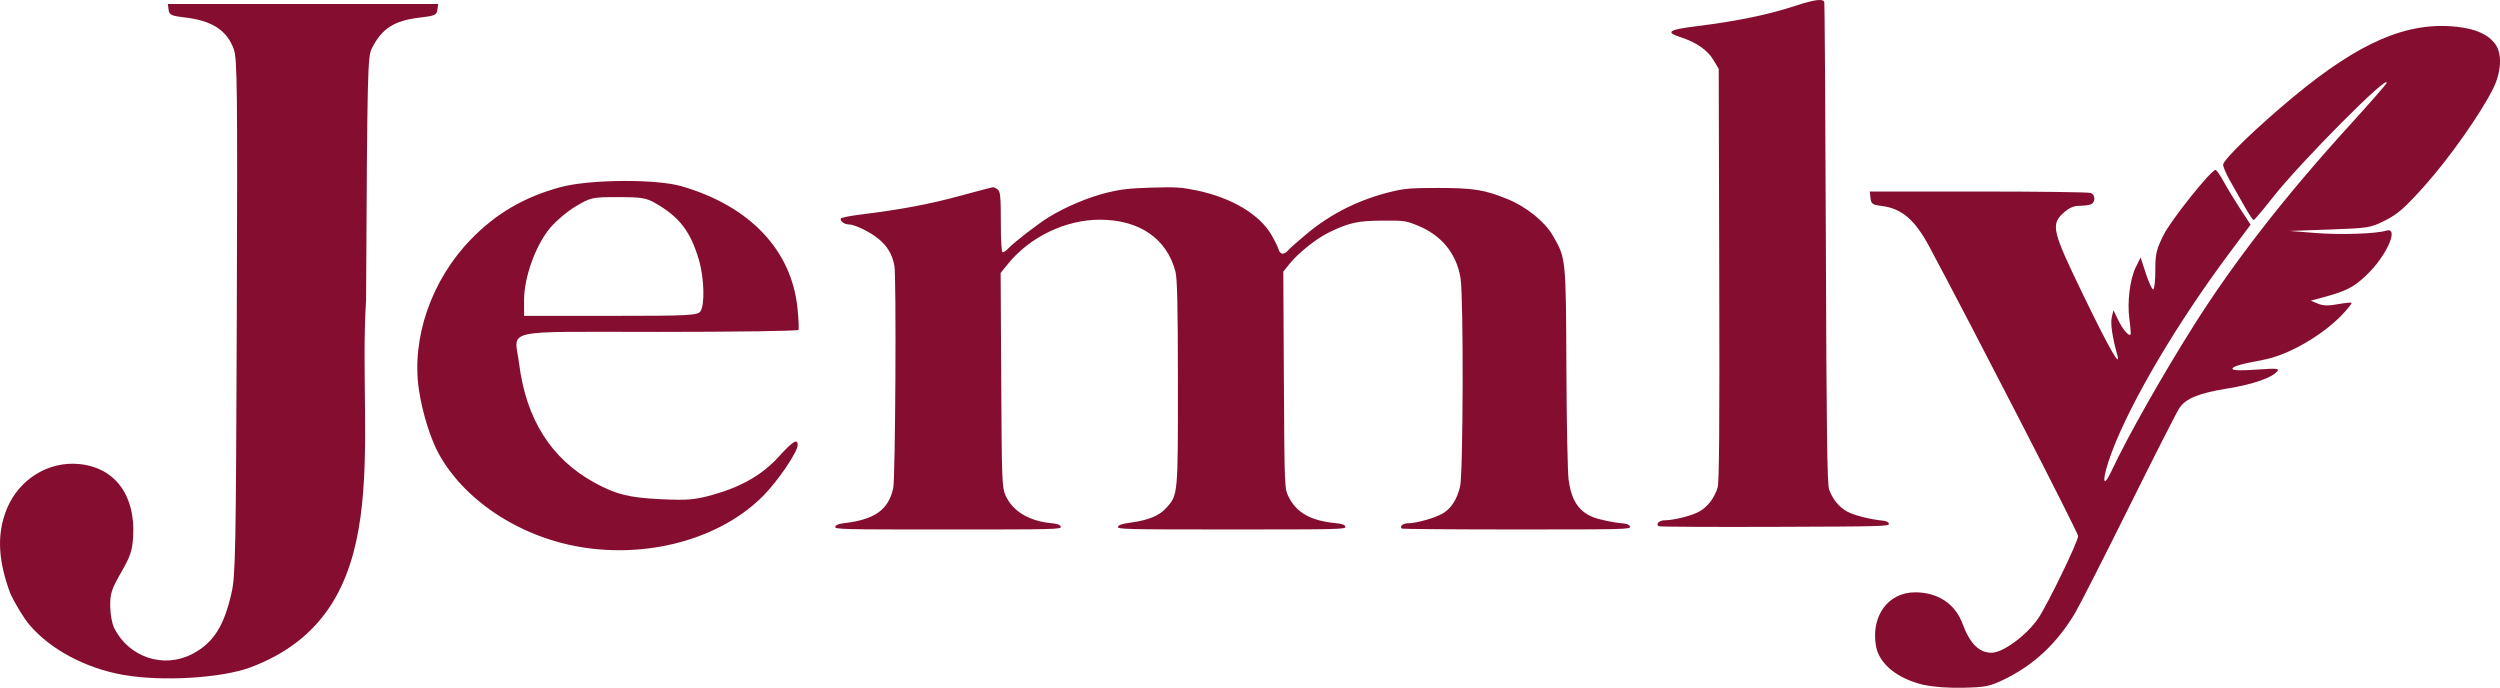
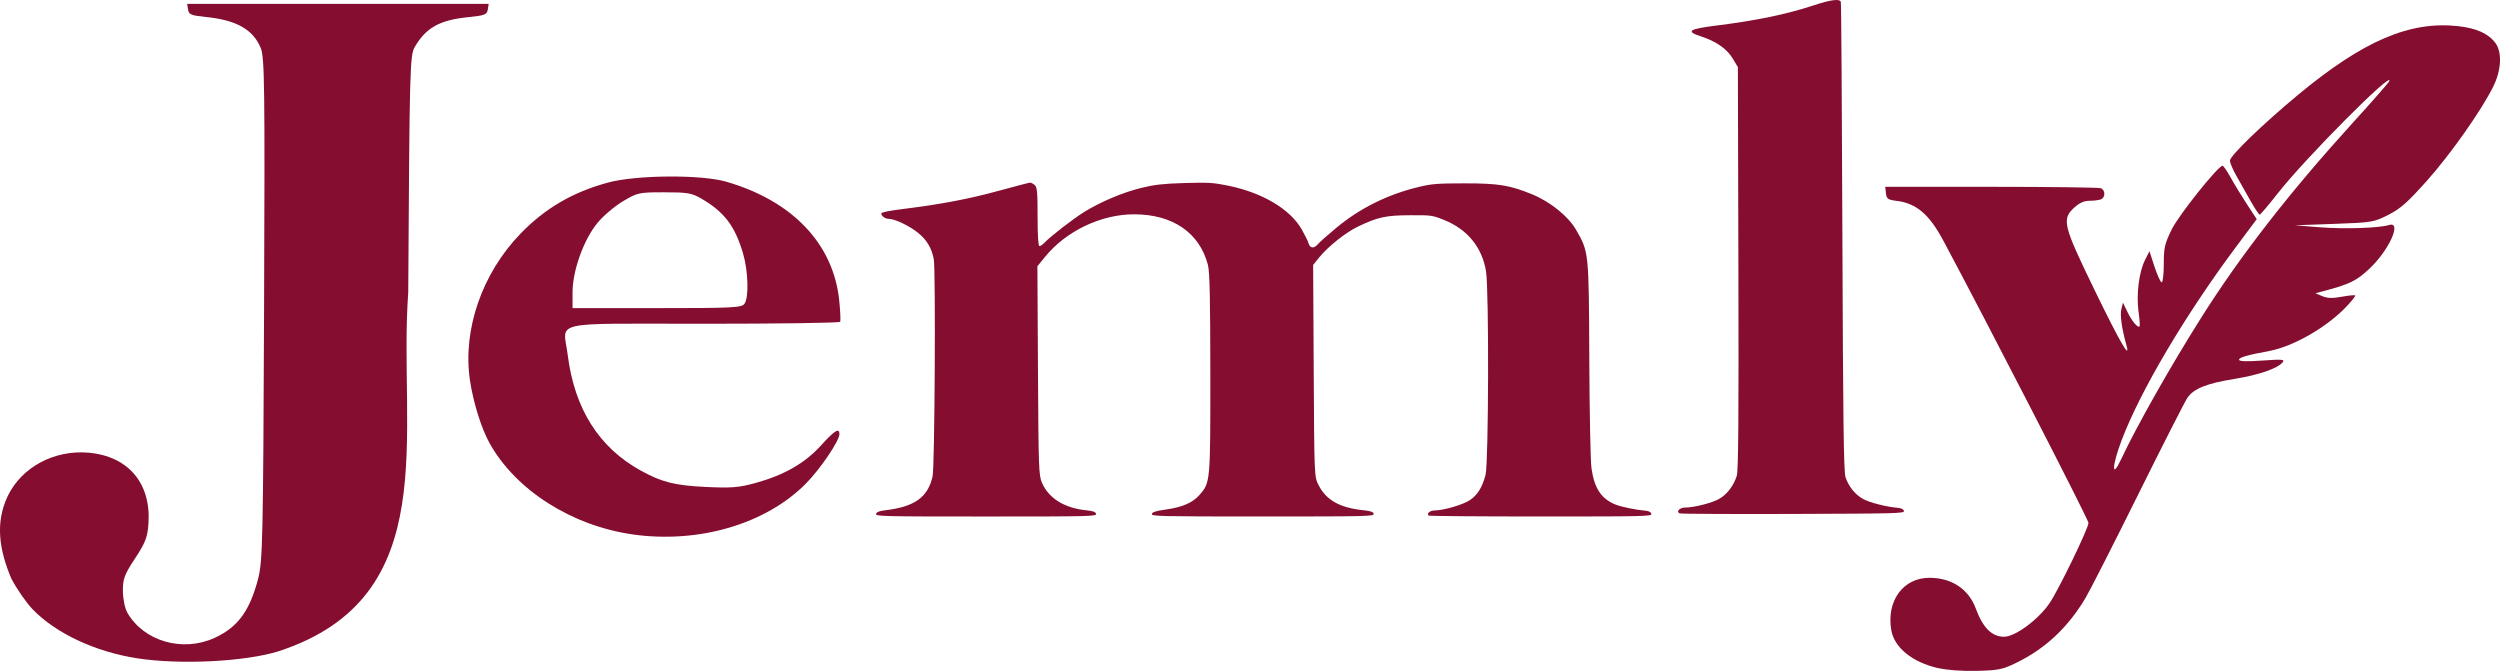
- <svg xmlns="http://www.w3.org/2000/svg" width="339.948" height="93.541" viewBox="0 0 89.945 24.749" version="1.1" id="svg20562" xml:space="preserve">
+ <svg xmlns="http://www.w3.org/2000/svg" width="348.492" height="93.541" viewBox="0 0 92.205 24.749" version="1.1" id="svg20562" xml:space="preserve">
  <defs id="defs20559" />
-   <g id="layer1" transform="translate(-12.21313,-6.256012)">
+   <g id="layer1" transform="translate(-9.952461,-6.256012)">
    <path style="display:none;fill:none;fill-opacity:1;fill-rule:evenodd;stroke:#ffc4c4;stroke-width:0.175;stroke-linecap:round;stroke-dasharray:none;stroke-opacity:1;paint-order:fill markers stroke" d="M 11.108,6.19 C 9.243,6.656 8.749,10.129 13.122,8.268 l 1.119,-0.575 2.654,-1.95 1.055,-0.831 -1.567,3.709 c 0,0 -0.48,1.662 -1.407,1.311 -0.927,-0.352 -0.133,-1.503 -0.133,-1.503 0.719,-1.048 3.52,-2.023 4.769,-2.078 1.693,-0.056 4.751,-0.502 5.435,-2.334" id="path23860" />
    <path style="fill:#850e30;fill-opacity:1;stroke-width:0.061" d="m 42.265,25.21 c 0.016,-0.068 0.114,-0.108 0.327,-0.133 1.093,-0.13 1.579,-0.475 1.756,-1.249 0.08,-0.348 0.118,-7.645 0.043,-8.022 -0.084,-0.417 -0.258,-0.704 -0.588,-0.97 -0.309,-0.25 -0.847,-0.507 -1.06,-0.507 -0.141,0 -0.287,-0.101 -0.287,-0.2 0,-0.041 0.287,-0.101 0.763,-0.16 1.433,-0.178 2.458,-0.372 3.564,-0.675 0.608,-0.167 1.132,-0.303 1.165,-0.303 0.033,0 0.107,0.039 0.166,0.088 0.09,0.074 0.107,0.26 0.107,1.17 0,0.692 0.025,1.083 0.068,1.083 0.038,0 0.122,-0.056 0.186,-0.125 0.219,-0.233 1.065,-0.887 1.468,-1.136 0.61,-0.376 1.432,-0.722 2.109,-0.887 0.494,-0.12 0.798,-0.154 1.594,-0.178 0.866,-0.026 1.056,-0.014 1.594,0.095 1.273,0.26 2.292,0.864 2.724,1.617 0.114,0.199 0.228,0.431 0.252,0.515 0.054,0.186 0.2,0.198 0.343,0.028 0.058,-0.069 0.357,-0.335 0.665,-0.591 0.892,-0.742 1.914,-1.248 3.083,-1.526 0.453,-0.108 0.686,-0.126 1.647,-0.126 1.27,1.68e-4 1.667,0.064 2.498,0.401 0.665,0.27 1.336,0.808 1.62,1.298 0.484,0.835 0.48,0.801 0.497,4.8 0.008,1.942 0.044,3.744 0.08,4.004 0.101,0.731 0.354,1.122 0.866,1.336 0.223,0.093 0.77,0.206 1.152,0.238 0.098,0.008 0.178,0.055 0.191,0.112 0.021,0.092 -0.209,0.098 -4.074,0.098 -2.253,0 -4.115,-0.015 -4.137,-0.033 -0.09,-0.074 0.044,-0.19 0.221,-0.19 0.334,0 1.08,-0.223 1.316,-0.393 0.276,-0.199 0.441,-0.47 0.558,-0.917 0.114,-0.436 0.13,-6.793 0.019,-7.5 -0.14,-0.89 -0.684,-1.557 -1.554,-1.906 -0.423,-0.17 -0.473,-0.177 -1.255,-0.172 -0.894,0.005 -1.192,0.07 -1.926,0.424 -0.446,0.215 -1.1,0.737 -1.418,1.131 l -0.224,0.278 0.021,3.901 c 0.021,3.882 0.022,3.902 0.171,4.203 0.283,0.57 0.79,0.856 1.672,0.944 0.254,0.026 0.352,0.061 0.369,0.132 0.022,0.092 -0.21,0.098 -4.09,0.098 -3.818,0 -4.111,-0.007 -4.091,-0.094 0.016,-0.069 0.147,-0.111 0.499,-0.16 0.614,-0.085 1.001,-0.25 1.25,-0.533 0.41,-0.465 0.409,-0.458 0.407,-4.488 -0.002,-2.792 -0.023,-3.75 -0.09,-4.006 -0.31,-1.186 -1.3,-1.864 -2.721,-1.864 -1.223,0 -2.512,0.618 -3.292,1.577 l -0.275,0.338 0.021,3.849 c 0.02,3.605 0.029,3.867 0.149,4.141 0.25,0.572 0.828,0.93 1.632,1.011 0.248,0.025 0.344,0.06 0.361,0.132 0.022,0.092 -0.208,0.098 -4.056,0.098 -3.838,0 -4.077,-0.006 -4.056,-0.097 z" id="path9766" />
    <path style="fill:#850e30;fill-opacity:1;stroke-width:0.061" d="m 71.897,25.19 c -0.133,-0.067 0.007,-0.215 0.203,-0.215 0.332,0 0.99,-0.167 1.258,-0.319 0.292,-0.166 0.533,-0.481 0.65,-0.851 0.059,-0.187 0.074,-2.137 0.06,-7.662 l -0.019,-7.411 -0.19,-0.318 c -0.213,-0.356 -0.613,-0.635 -1.17,-0.815 -0.575,-0.186 -0.454,-0.274 0.546,-0.398 1.49,-0.186 2.597,-0.415 3.614,-0.749 0.632,-0.208 0.948,-0.249 0.997,-0.13 0.016,0.038 0.042,3.944 0.058,8.679 0.023,6.784 0.048,8.663 0.116,8.86 0.122,0.353 0.362,0.645 0.658,0.804 0.245,0.132 0.852,0.285 1.27,0.321 0.128,0.011 0.211,0.053 0.225,0.114 0.021,0.091 -0.23,0.098 -4.092,0.111 -2.263,0.008 -4.146,-0.002 -4.185,-0.021 z" id="path9764" />
-     <path style="fill:#850e30;fill-opacity:1;stroke-width:0.091" d="m 16.642,30.536 c -1.352,-0.239 -2.621,-0.917 -3.372,-1.803 -0.204,-0.241 -0.515,-0.753 -0.691,-1.138 -0.388,-1.053 -0.53,-2.055 -0.111,-3.055 0.45,-1.056 1.491,-1.694 2.592,-1.589 1.288,0.123 2.034,1.126 1.943,2.617 -0.031,0.503 -0.098,0.702 -0.432,1.283 -0.344,0.598 -0.395,0.754 -0.393,1.206 0.002,0.291 0.066,0.642 0.146,0.801 0.533,1.052 1.781,1.463 2.81,0.925 0.75,-0.392 1.137,-0.994 1.408,-2.191 0.144,-0.636 0.16,-1.491 0.19,-9.939 0.028,-8.229 0.017,-9.285 -0.108,-9.627 C 20.376,7.342 19.839,6.996 18.851,6.882 18.377,6.827 18.304,6.792 18.28,6.609 l -0.028,-0.21 h 4.863 4.863 l -0.028,0.21 c -0.025,0.186 -0.098,0.218 -0.633,0.28 -0.918,0.106 -1.36,0.388 -1.721,1.097 -0.158,0.311 -0.169,0.758 -0.212,9.057 -0.329,5.21 1.185,11.227 -4.178,13.231 -1.076,0.386 -3.174,0.507 -4.563,0.262 z" id="path17234" />
+     <path style="fill:#850e30;fill-opacity:1;stroke-width:0.097" d="m 15.016,30.536 c -1.546,-0.239 -2.997,-0.917 -3.856,-1.803 -0.233,-0.241 -0.589,-0.753 -0.79,-1.138 -0.444,-1.053 -0.606,-2.055 -0.127,-3.055 0.515,-1.056 1.705,-1.694 2.963,-1.589 1.473,0.123 2.325,1.126 2.222,2.617 -0.035,0.503 -0.112,0.702 -0.494,1.283 -0.394,0.598 -0.452,0.754 -0.449,1.206 0.002,0.291 0.075,0.642 0.167,0.801 0.61,1.052 2.036,1.463 3.213,0.925 0.858,-0.392 1.3,-0.994 1.61,-2.191 0.165,-0.636 0.183,-1.491 0.217,-9.939 0.032,-8.229 0.019,-9.285 -0.123,-9.627 C 19.285,7.342 18.672,6.996 17.542,6.882 17.001,6.827 16.917,6.792 16.889,6.609 l -0.033,-0.21 h 5.56 5.56 l -0.033,0.21 c -0.029,0.186 -0.112,0.218 -0.724,0.28 -1.05,0.106 -1.555,0.388 -1.968,1.097 -0.181,0.311 -0.193,0.758 -0.242,9.057 -0.376,5.21 1.355,11.227 -4.777,13.231 -1.231,0.386 -3.63,0.507 -5.217,0.262 z" id="path17234" />
    <path style="fill:#850e30;fill-opacity:1;stroke-width:0.092" d="m 33.288,25.966 c -2.252,-0.32 -4.315,-1.635 -5.278,-3.363 -0.306,-0.549 -0.606,-1.512 -0.726,-2.33 -0.273,-1.855 0.448,-3.939 1.871,-5.405 0.904,-0.933 1.923,-1.527 3.223,-1.879 1.043,-0.283 3.436,-0.3 4.36,-0.032 2.451,0.712 3.956,2.297 4.168,4.391 0.039,0.388 0.055,0.737 0.034,0.777 -0.02,0.04 -2.287,0.072 -5.037,0.072 -5.774,0 -5.173,-0.138 -5.012,1.149 0.25,1.991 1.156,3.423 2.707,4.273 0.772,0.424 1.249,0.542 2.395,0.597 0.935,0.044 1.212,0.022 1.829,-0.148 1.052,-0.291 1.816,-0.728 2.407,-1.38 0.506,-0.558 0.683,-0.668 0.683,-0.422 0,0.247 -0.704,1.287 -1.234,1.823 -1.48,1.496 -3.956,2.223 -6.392,1.878 z m 4.121,-8.505 c 0.168,-0.222 0.141,-1.208 -0.051,-1.857 -0.302,-1.019 -0.692,-1.531 -1.545,-2.027 -0.345,-0.201 -0.51,-0.229 -1.36,-0.229 -0.934,1.24e-4 -0.986,0.011 -1.522,0.329 -0.305,0.181 -0.728,0.539 -0.94,0.796 -0.512,0.622 -0.922,1.765 -0.922,2.568 v 0.579 h 3.11 c 2.79,0 3.122,-0.016 3.231,-0.159 z" id="path31197" />
    <path style="fill:#850e30;fill-opacity:1;stroke-width:0.085" d="m 81.442,30.901 c -0.968,-0.223 -1.63,-0.763 -1.738,-1.417 -0.178,-1.075 0.446,-1.92 1.416,-1.918 0.814,0.002 1.437,0.415 1.701,1.128 0.266,0.718 0.594,1.046 1.046,1.046 0.412,0 1.273,-0.638 1.683,-1.247 0.34,-0.506 1.43,-2.754 1.43,-2.952 0,-0.123 -3.787,-7.486 -5.358,-10.418 -0.515,-0.961 -0.991,-1.367 -1.707,-1.457 -0.337,-0.042 -0.381,-0.074 -0.405,-0.284 l -0.027,-0.236 h 3.91 c 2.151,0 3.97,0.023 4.043,0.052 0.172,0.068 0.172,0.344 0,0.411 -0.073,0.029 -0.262,0.052 -0.419,0.052 -0.197,0 -0.371,0.078 -0.559,0.249 -0.47,0.429 -0.418,0.644 0.735,3.019 0.928,1.913 1.349,2.645 1.187,2.062 -0.173,-0.622 -0.242,-1.107 -0.189,-1.327 l 0.06,-0.246 0.17,0.351 c 0.163,0.338 0.381,0.594 0.444,0.524 0.017,-0.019 -0.001,-0.266 -0.04,-0.55 -0.086,-0.63 0.018,-1.454 0.239,-1.895 l 0.165,-0.328 0.187,0.574 c 0.103,0.316 0.222,0.574 0.264,0.574 0.042,0 0.077,-0.304 0.077,-0.676 0,-0.599 0.033,-0.744 0.29,-1.27 0.261,-0.534 1.714,-2.353 1.878,-2.353 0.033,4.7e-5 0.168,0.195 0.299,0.434 0.131,0.239 0.401,0.682 0.6,0.985 l 0.361,0.551 -0.757,1.014 c -1.878,2.515 -3.543,5.331 -4.229,7.149 -0.361,0.957 -0.371,1.453 -0.014,0.69 0.571,-1.22 1.823,-3.432 2.962,-5.235 1.445,-2.288 3.263,-4.624 5.576,-7.167 0.725,-0.797 1.333,-1.49 1.351,-1.541 0.152,-0.425 -3.103,2.849 -4.106,4.129 -0.343,0.437 -0.646,0.795 -0.674,0.795 -0.028,0 -0.183,-0.234 -0.344,-0.52 -0.161,-0.286 -0.396,-0.702 -0.522,-0.924 -0.126,-0.222 -0.23,-0.469 -0.231,-0.548 -0.003,-0.176 1.223,-1.359 2.522,-2.436 2.397,-1.986 4.109,-2.72 5.892,-2.525 0.678,0.074 1.126,0.277 1.379,0.624 0.251,0.344 0.219,0.998 -0.08,1.602 -0.436,0.882 -1.578,2.503 -2.454,3.483 -0.716,0.801 -0.974,1.028 -1.424,1.255 -0.535,0.269 -0.585,0.278 -1.994,0.329 l -1.445,0.052 0.917,0.073 c 0.903,0.072 2.182,0.03 2.553,-0.083 0.487,-0.149 0.013,0.916 -0.714,1.604 -0.481,0.455 -0.728,0.576 -1.704,0.835 l -0.294,0.078 0.252,0.107 c 0.186,0.079 0.374,0.084 0.715,0.022 0.254,-0.047 0.479,-0.069 0.499,-0.05 0.02,0.019 -0.131,0.211 -0.336,0.426 -0.716,0.75 -1.943,1.455 -2.818,1.62 -0.839,0.158 -1.13,0.242 -1.13,0.326 0,0.062 0.272,0.072 0.855,0.031 0.742,-0.052 0.842,-0.044 0.754,0.064 -0.185,0.228 -0.885,0.469 -1.777,0.613 -1.03,0.166 -1.508,0.358 -1.74,0.702 -0.092,0.136 -0.907,1.737 -1.81,3.557 -0.903,1.821 -1.777,3.538 -1.942,3.816 -0.65,1.095 -1.495,1.885 -2.57,2.402 -0.503,0.242 -0.653,0.272 -1.444,0.291 -0.536,0.013 -1.093,-0.027 -1.416,-0.102 z" id="path32675" />
  </g>
</svg>
